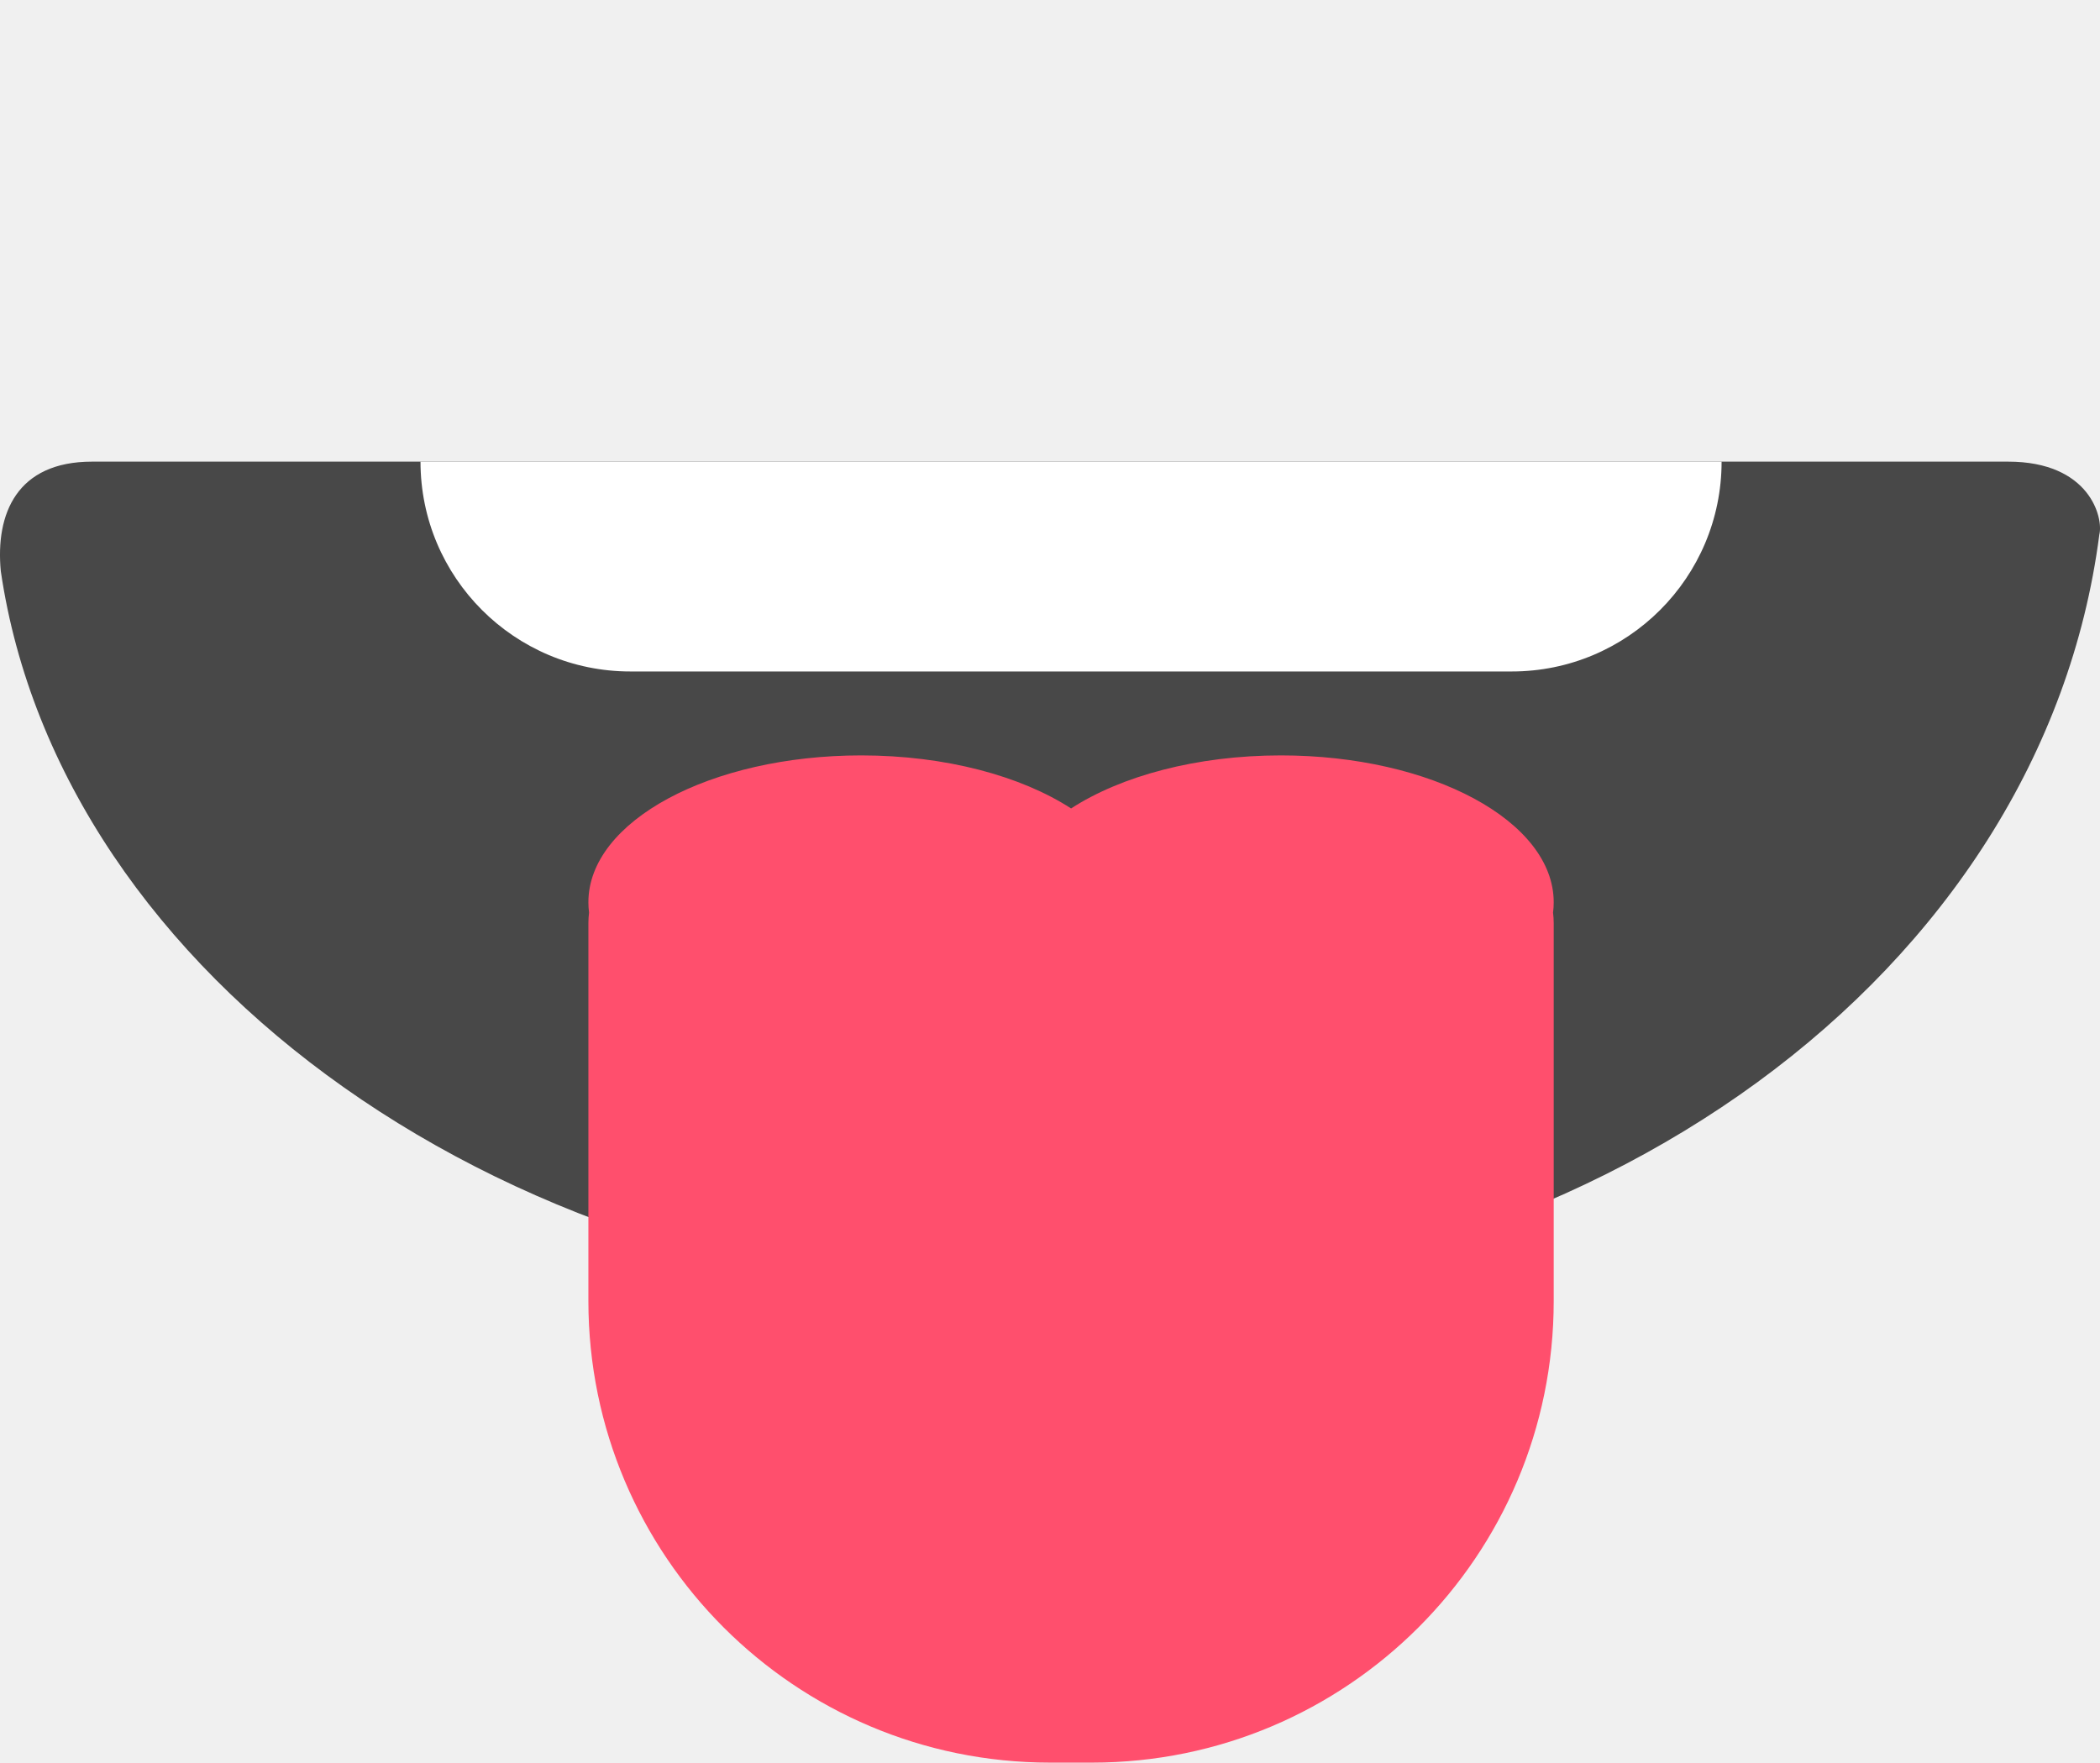
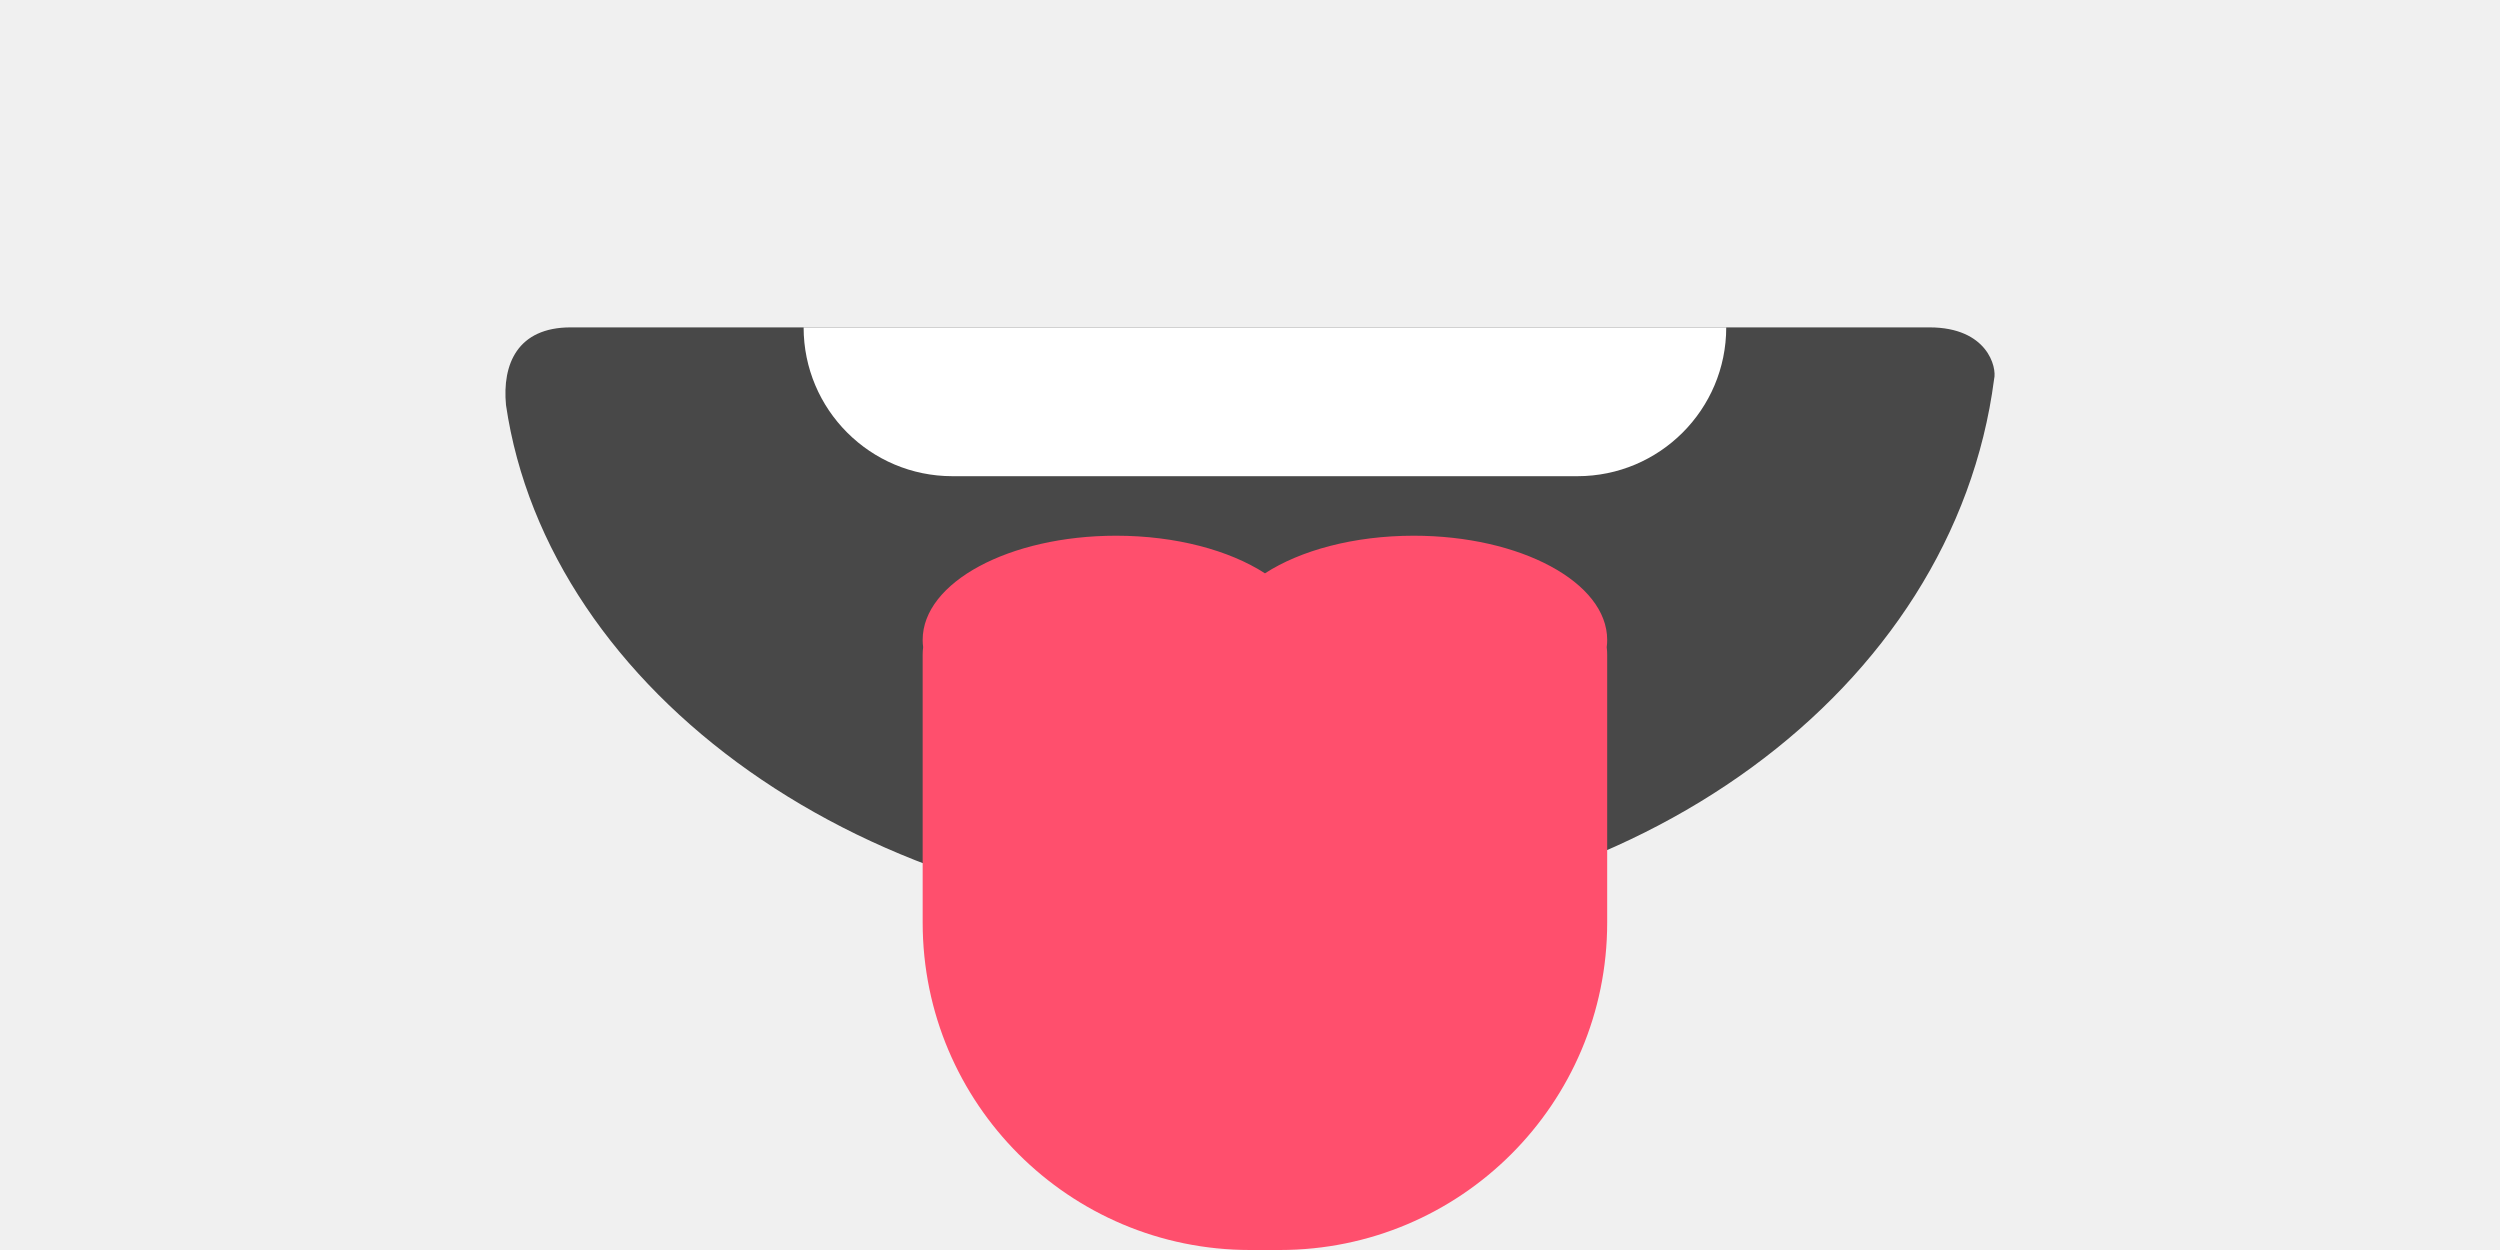
- <svg xmlns="http://www.w3.org/2000/svg" xmlns:xlink="http://www.w3.org/1999/xlink" width="50.035px" height="42px" viewBox="0 0 50.035 42" version="1.1">
+ <svg xmlns="http://www.w3.org/2000/svg" xmlns:xlink="http://www.w3.org/1999/xlink" width="28px" height="14px" viewBox="0 0 50.035 42" version="1.1">
  <defs>
    <path d="M29,15.609 C30.41,25.231 41.062,33 54,33 C66.968,33 77.646,25.183 79,14.739 C79.101,14.34 78.775,13 76.826,13 C56.838,13 41.74,13 31.174,13 C29.383,13 28.87,14.24 29,15.609 Z" id="path-20v6hqgr9u-1" />
  </defs>
  <g id="Symbols" stroke="none" stroke-width="1" fill="none" fill-rule="evenodd">
    <g id="Mouth/Tongue" transform="translate(-28.981, -2)">
      <mask id="mask-20v6hqgr9u-2" fill="white">
        <use xlink:href="#path-20v6hqgr9u-1" />
      </mask>
      <use id="Mouth" fill-opacity="0.7" fill="#000000" xlink:href="#path-20v6hqgr9u-1" />
      <path d="M44,2 L65,2 C67.761,2 70,4.239 70,7 L70,13 C70,15.761 67.761,18 65,18 L44,18 C41.239,18 39,15.761 39,13 L39,7 C39,4.239 41.239,2 44,2 Z" id="Teeth" fill="#FFFFFF" mask="url(#mask-20v6hqgr9u-2)" />
      <path d="M59.5,20 C63.09,20 66,21.567 66,23.5 C66,23.583 65.995,23.665 65.984,23.747 C65.995,23.829 66,23.914 66,24 L66,33 C66,39.075 61.075,44 55,44 L54,44 C47.925,44 43,39.075 43,33 L43,24 C43,23.914 43.005,23.829 43.016,23.746 C43.005,23.665 43,23.583 43,23.5 C43,21.567 45.91,20 49.5,20 C51.511,20 53.309,20.492 54.501,21.264 C55.692,20.492 57.489,20 59.5,20 Z" id="Tongue" fill="#FF4F6D" />
    </g>
  </g>
</svg>
